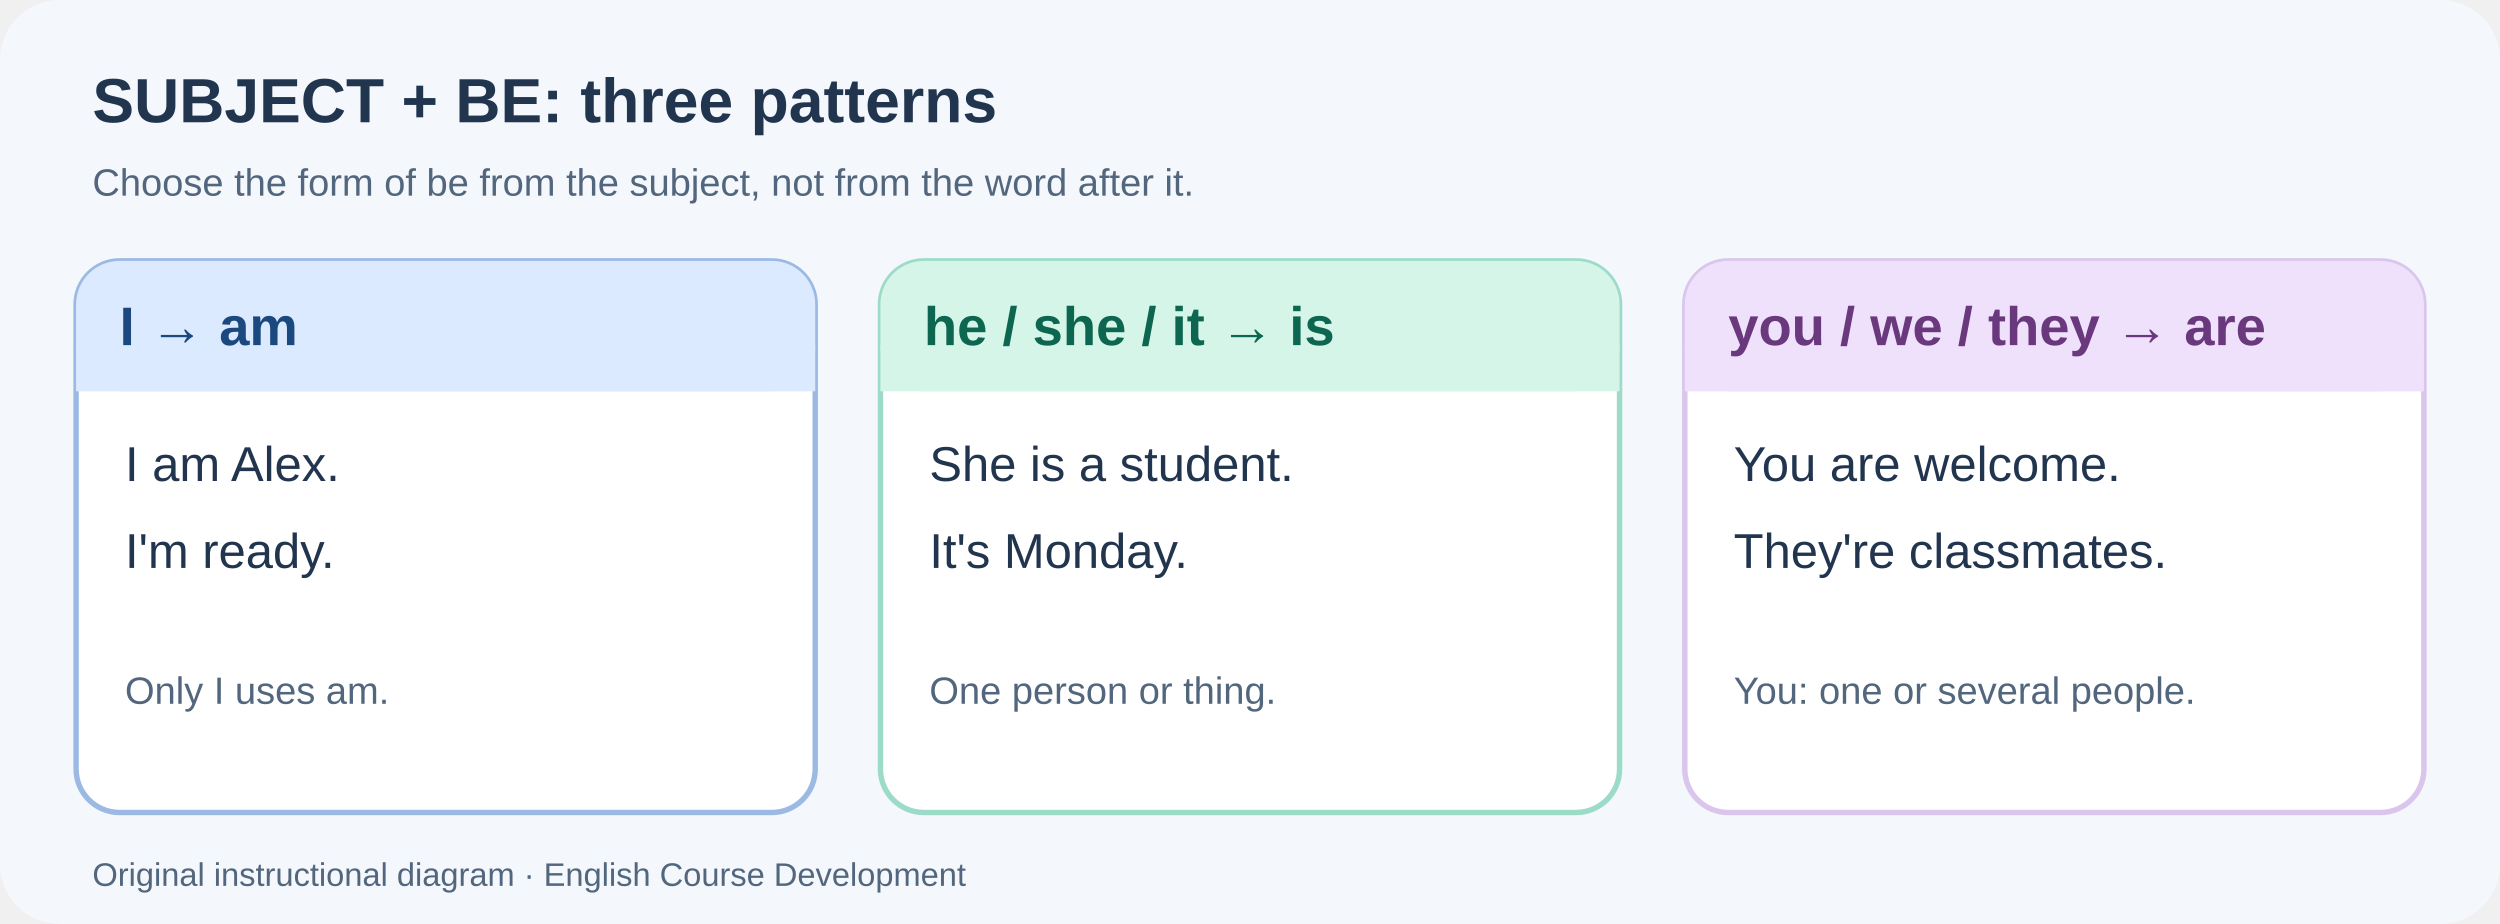
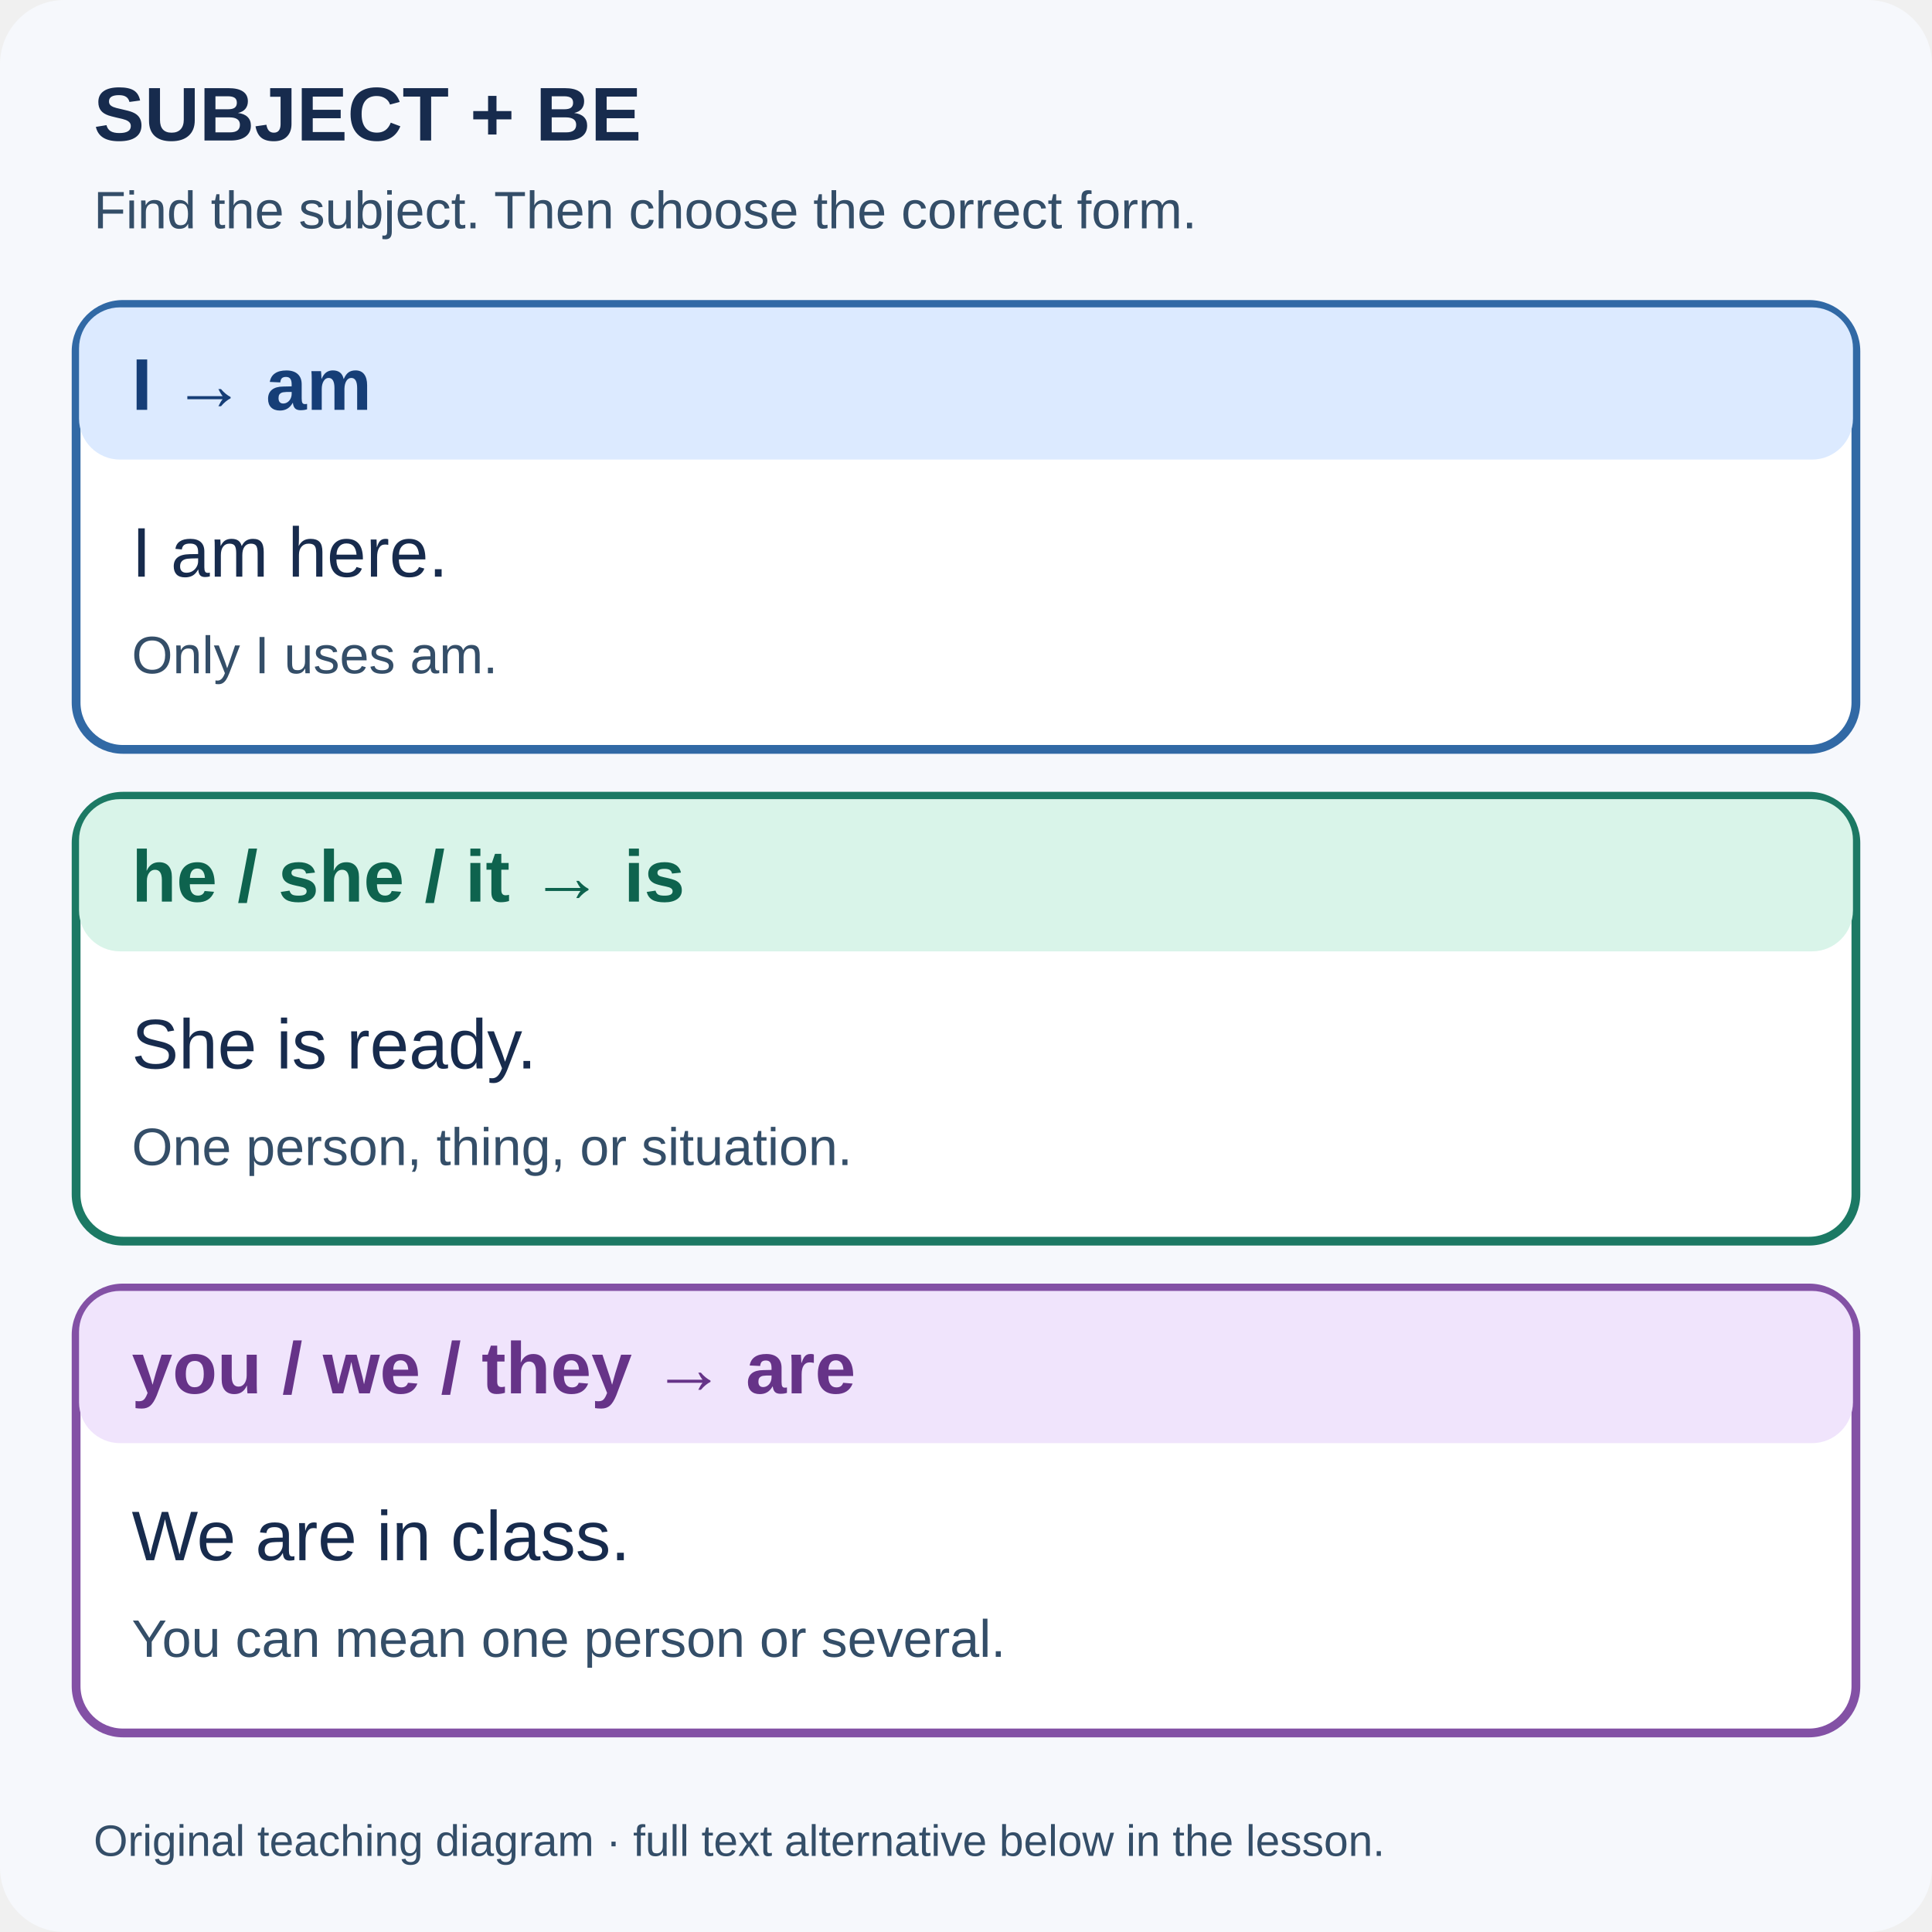
- <svg xmlns="http://www.w3.org/2000/svg" viewBox="0 0 920 340" role="img" aria-labelledby="title desc">
-   <rect width="920" height="340" rx="22" fill="#f4f7fc" />
-   <text x="34" y="45" fill="#22354f" font-family="Arial,sans-serif" font-size="23" font-weight="bold">SUBJECT + BE: three patterns</text>
-   <text x="34" y="72" fill="#52667d" font-family="Arial,sans-serif" font-size="14">Choose the form of be from the subject, not from the word after it.</text>
-   <g font-family="Arial,sans-serif">
-     <rect x="28" y="96" width="272" height="203" rx="16" fill="#ffffff" stroke="#9bb9e3" stroke-width="2" />
-     <rect x="28" y="96" width="272" height="48" rx="16" fill="#dbeafe" />
-     <rect x="28" y="127" width="272" height="17" fill="#dbeafe" />
-     <text x="44" y="127" font-size="20" font-weight="bold" fill="#1b497f">I → am</text>
-     <text x="46" y="177" font-size="18" fill="#22354f">I am Alex.</text>
-     <text x="46" y="209" font-size="18" fill="#22354f">I'm ready.</text>
-     <text x="46" y="259" font-size="14" fill="#52667d">Only I uses am.</text>
-     <rect x="324" y="96" width="272" height="203" rx="16" fill="#ffffff" stroke="#9cdbc8" stroke-width="2" />
-     <rect x="324" y="96" width="272" height="48" rx="16" fill="#d5f5e9" />
-     <rect x="324" y="127" width="272" height="17" fill="#d5f5e9" />
-     <text x="340" y="127" font-size="20" font-weight="bold" fill="#0d6650">he / she / it → is</text>
-     <text x="342" y="177" font-size="18" fill="#22354f">She is a student.</text>
-     <text x="342" y="209" font-size="18" fill="#22354f">It's Monday.</text>
-     <text x="342" y="259" font-size="14" fill="#52667d">One person or thing.</text>
-     <rect x="620" y="96" width="272" height="203" rx="16" fill="#ffffff" stroke="#dac5ed" stroke-width="2" />
-     <rect x="620" y="96" width="272" height="48" rx="16" fill="#efe0fb" />
-     <rect x="620" y="127" width="272" height="17" fill="#efe0fb" />
-     <text x="636" y="127" font-size="20" font-weight="bold" fill="#6a387c">you / we / they → are</text>
-     <text x="638" y="177" font-size="18" fill="#22354f">You are welcome.</text>
-     <text x="638" y="209" font-size="18" fill="#22354f">They're classmates.</text>
-     <text x="638" y="259" font-size="14" fill="#52667d">You: one or several people.</text>
+ <svg xmlns="http://www.w3.org/2000/svg" viewBox="0 0 660 660" role="img" aria-labelledby="title desc">
+   <rect width="660" height="660" rx="22" fill="#f6f8fc" />
+   <g font-family="Arial,Helvetica,sans-serif">
+     <text x="32" y="48" font-size="26" font-weight="bold" fill="#172b4d">SUBJECT + BE</text>
+     <text x="32" y="78" font-size="18" fill="#344e68">Find the subject. Then choose the correct form.</text>
+     <rect x="26" y="104" width="608" height="152" rx="16" fill="#ffffff" stroke="#3169a5" stroke-width="3" />
+     <rect x="27" y="105" width="606" height="52" rx="14" fill="#dceaff" />
+     <text x="45" y="140" font-size="25" font-weight="bold" fill="#163e77">I  →  am</text>
+     <text x="45" y="197" font-size="24" fill="#172b4d">I am here.</text>
+     <text x="45" y="230" font-size="18" fill="#344e68">Only I uses am.</text>
+     <rect x="26" y="272" width="608" height="152" rx="16" fill="#ffffff" stroke="#1c7964" stroke-width="3" />
+     <rect x="27" y="273" width="606" height="52" rx="14" fill="#d9f4e9" />
+     <text x="45" y="308" font-size="25" font-weight="bold" fill="#0e634e">he / she / it  →  is</text>
+     <text x="45" y="365" font-size="24" fill="#172b4d">She is ready.</text>
+     <text x="45" y="398" font-size="18" fill="#344e68">One person, thing, or situation.</text>
+     <rect x="26" y="440" width="608" height="152" rx="16" fill="#ffffff" stroke="#8351a5" stroke-width="3" />
+     <rect x="27" y="441" width="606" height="52" rx="14" fill="#f0e4fc" />
+     <text x="45" y="476" font-size="25" font-weight="bold" fill="#663388">you / we / they  →  are</text>
+     <text x="45" y="533" font-size="24" fill="#172b4d">We are in class.</text>
+     <text x="45" y="566" font-size="18" fill="#344e68">You can mean one person or several.</text>
+     <text x="32" y="634" font-size="15" fill="#344e68">Original teaching diagram · full text alternative below in the lesson.</text>
  </g>
-   <text x="34" y="326" font-family="Arial,sans-serif" font-size="12" fill="#52667d">Original instructional diagram · English Course Development</text>
</svg>
